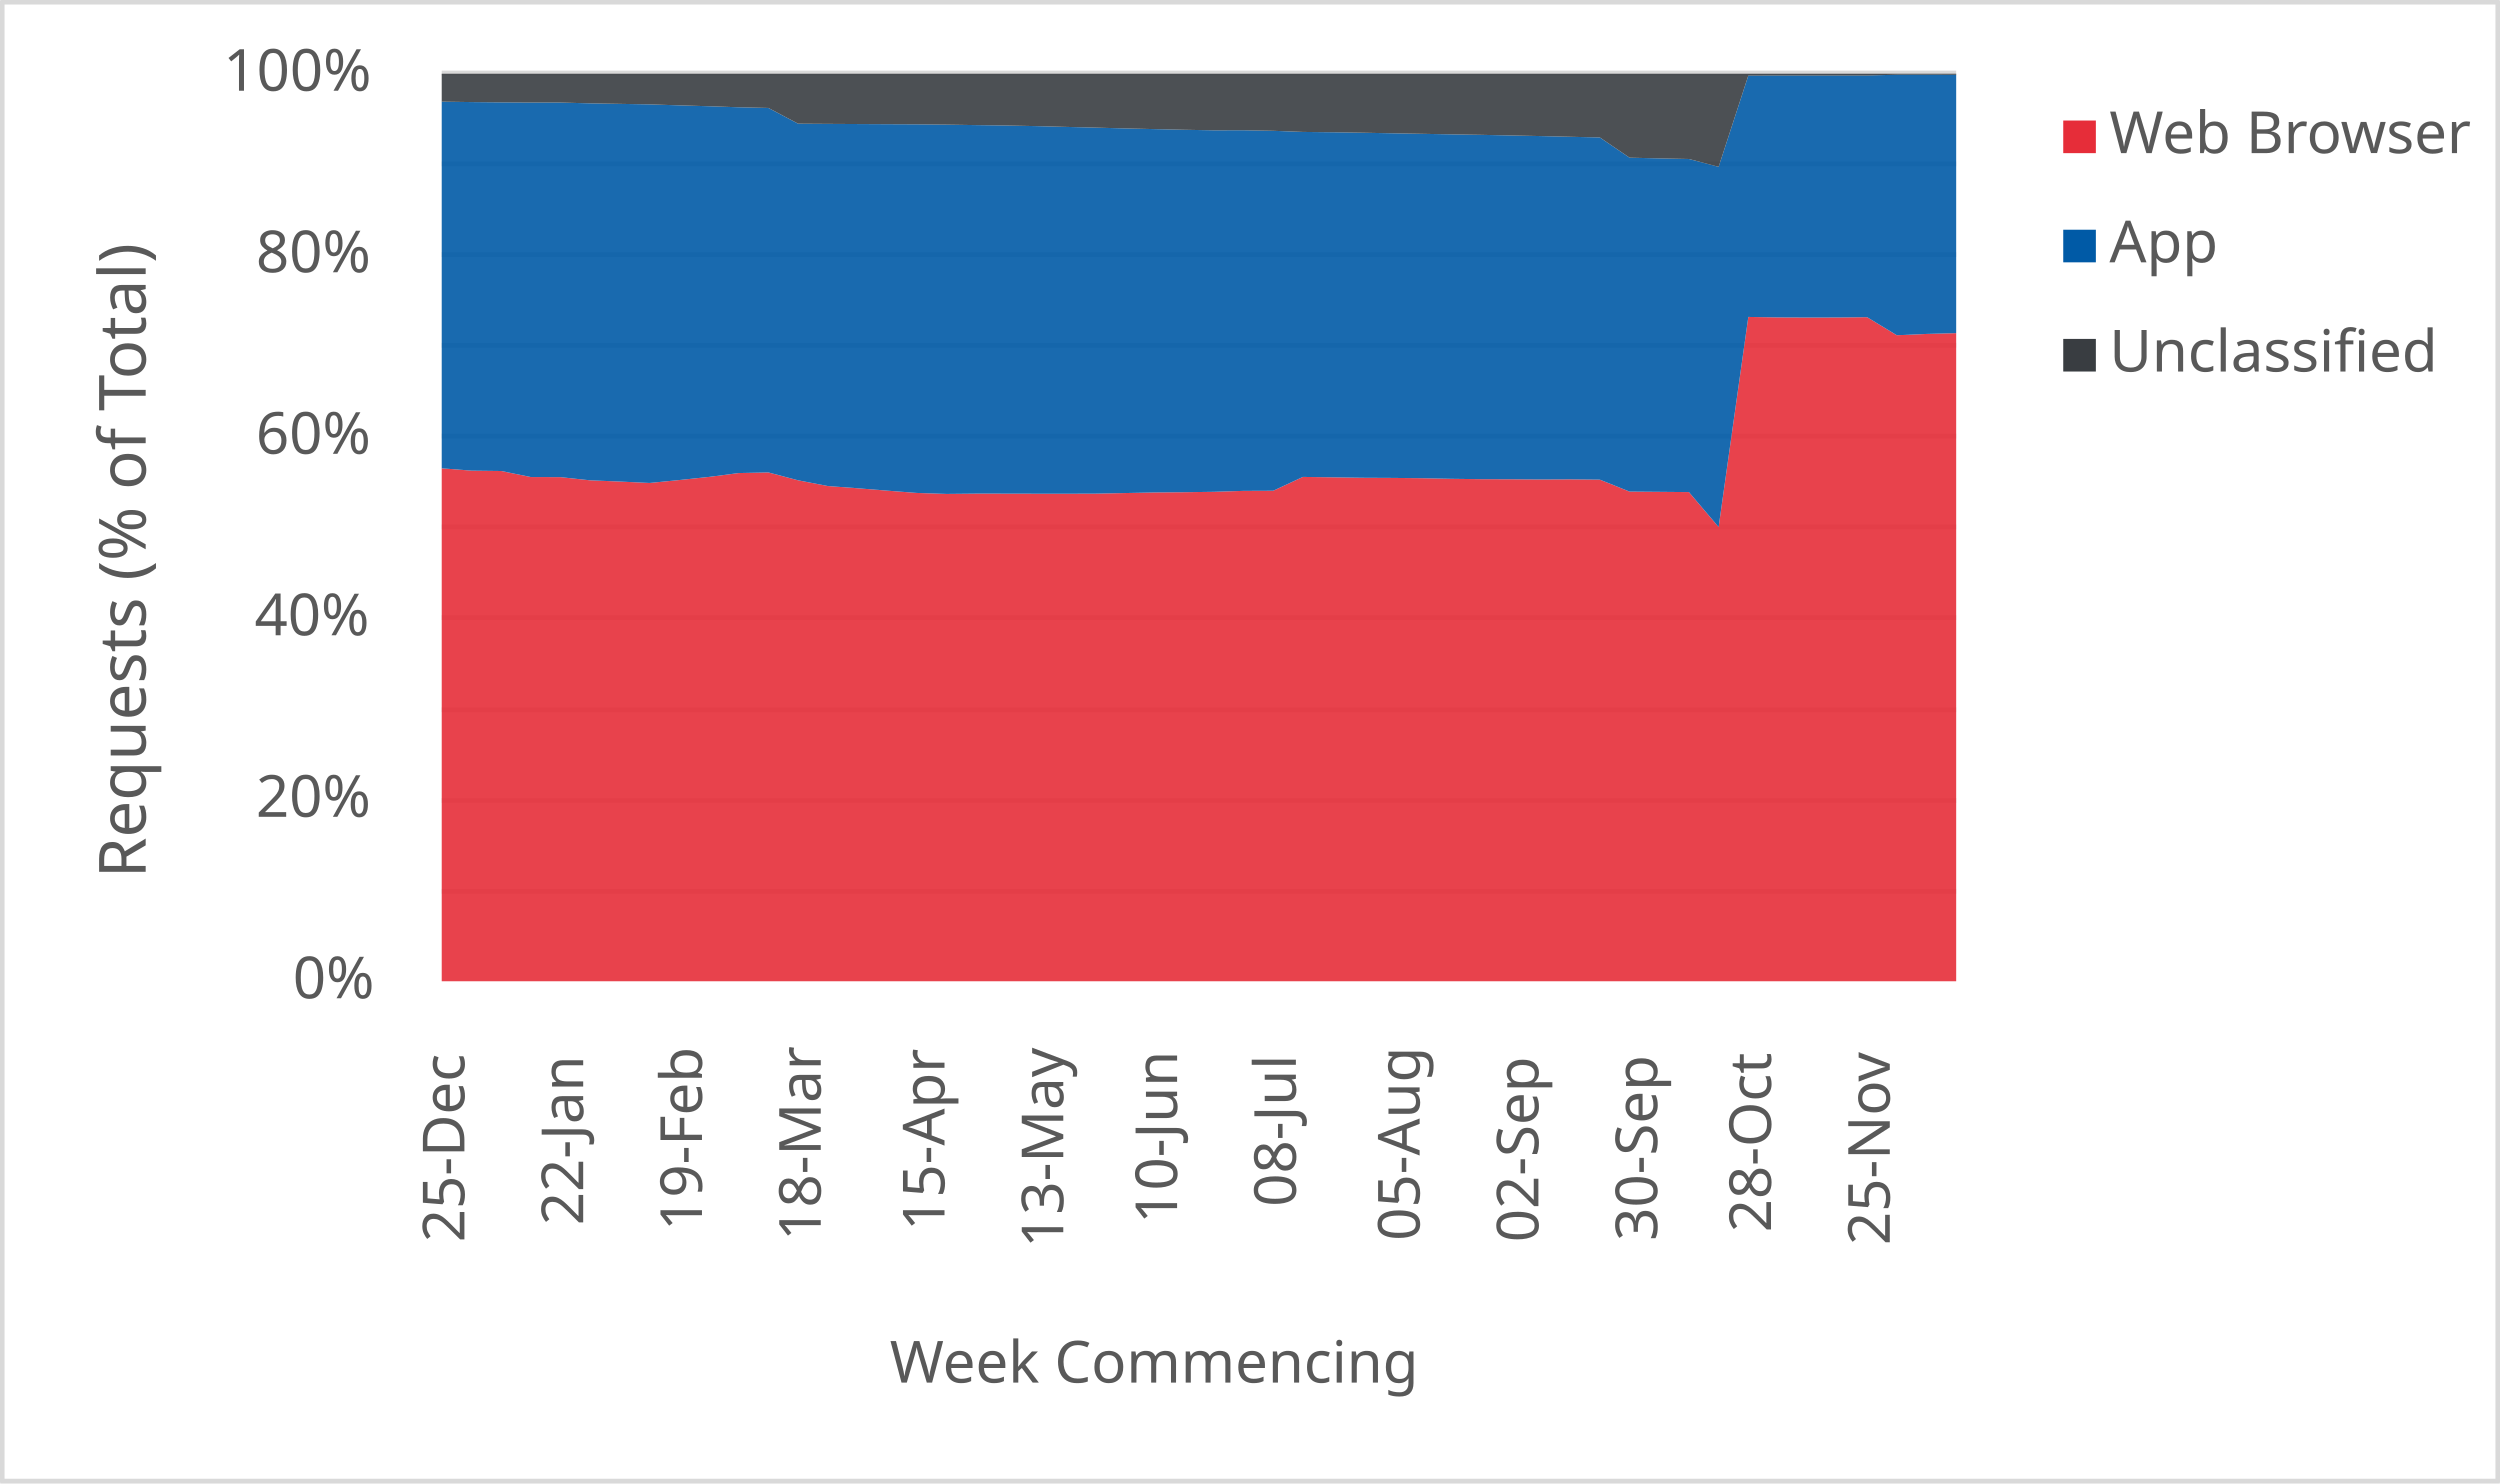
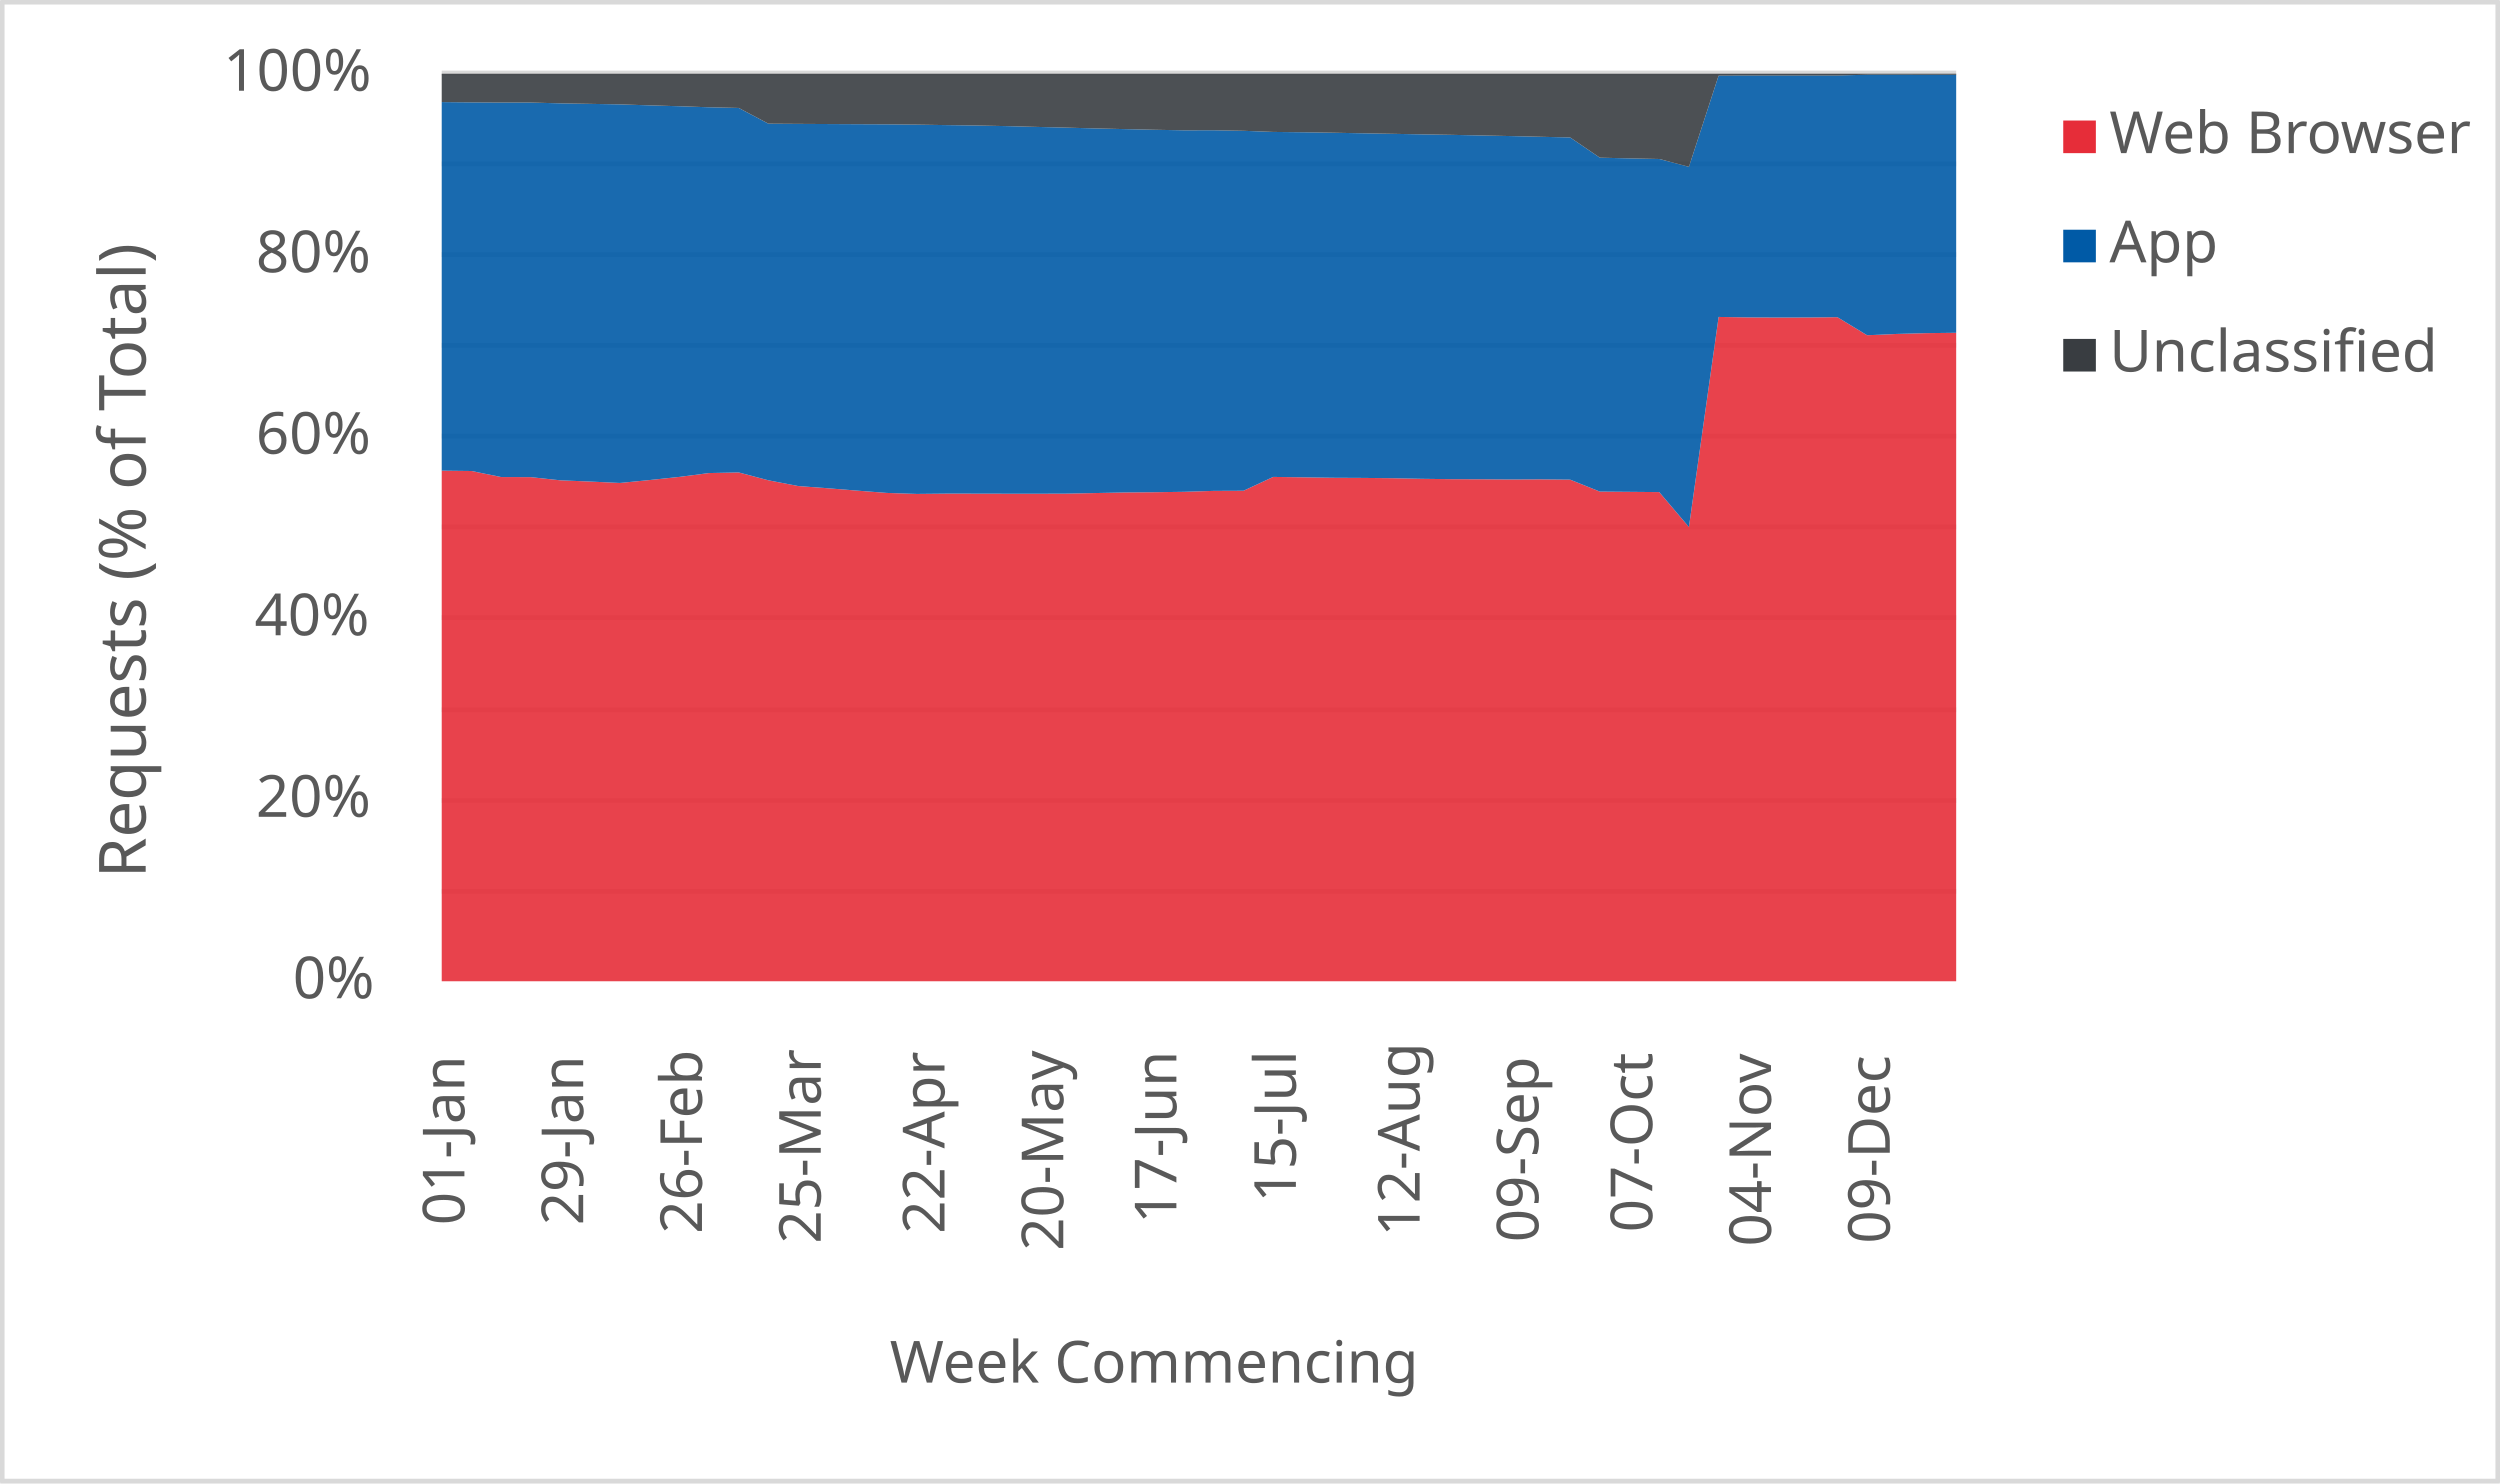
<svg xmlns="http://www.w3.org/2000/svg" width="1763" height="1046" xml:space="preserve" overflow="hidden">
  <defs>
    <clipPath id="clip0">
      <rect x="2917" y="346" width="1763" height="1046" />
    </clipPath>
  </defs>
  <g clip-path="url(#clip0)" transform="translate(-2917 -346)">
    <rect x="2918" y="347" width="1760" height="1043" fill="#FFFFFF" />
    <g>
      <path d="    M3228.5 974.532 4296.5 974.532    M3228.5 910.53 4296.5 910.53    M3228.5 846.528 4296.5 846.528    M3228.5 781.526 4296.5 781.526    M3228.5 717.524 4296.5 717.524    M3228.5 653.522 4296.5 653.522    M3228.5 589.52 4296.5 589.52    M3228.5 525.517 4296.5 525.517    M3228.5 461.515 4296.5 461.515    M3228.5 397.5 4296.5 397.5" stroke="#D9D9D9" stroke-width="3.438" stroke-linejoin="round" stroke-miterlimit="10" fill="none" />
    </g>
    <g>
      <path d="M 1038.5 4296.5 1038.5" stroke="#D9D9D9" stroke-width="3.438" stroke-linejoin="round" stroke-miterlimit="10" fill="none" fill-rule="evenodd" />
    </g>
    <g>
-       <text fill="#595959" font-family="Verdana,sans-serif" font-weight="400" font-size="41" transform="matrix(6.12323e-17 -1 1 6.12323e-17 3244.5 1222)">25-Dec</text>
+       <text fill="#595959" font-family="Verdana,sans-serif" font-weight="400" font-size="41" transform="matrix(6.12323e-17 -1 1 6.12323e-17 3244.5 1210)">01-Jan</text>
    </g>
    <g>
-       <text fill="#595959" font-family="Verdana,sans-serif" font-weight="400" font-size="41" transform="matrix(6.12323e-17 -1 1 6.12323e-17 3328.265 1210)">22-Jan</text>
+       <text fill="#595959" font-family="Verdana,sans-serif" font-weight="400" font-size="41" transform="matrix(6.12323e-17 -1 1 6.12323e-17 3328.265 1210)">29-Jan</text>
    </g>
    <g>
-       <text fill="#595959" font-family="Verdana,sans-serif" font-weight="400" font-size="41" transform="matrix(6.12323e-17 -1 1 6.12323e-17 3412.029 1214)">19-Feb</text>
+       <text fill="#595959" font-family="Verdana,sans-serif" font-weight="400" font-size="41" transform="matrix(6.12323e-17 -1 1 6.12323e-17 3412.029 1216)">26-Feb</text>
    </g>
    <g>
-       <text fill="#595959" font-family="Verdana,sans-serif" font-weight="400" font-size="41" transform="matrix(6.12323e-17 -1 1 6.12323e-17 3495.794 1221)">18-Mar</text>
+       <text fill="#595959" font-family="Verdana,sans-serif" font-weight="400" font-size="41" transform="matrix(6.12323e-17 -1 1 6.12323e-17 3495.794 1223)">25-Mar</text>
    </g>
    <g>
-       <text fill="#595959" font-family="Verdana,sans-serif" font-weight="400" font-size="41" transform="matrix(6.12323e-17 -1 1 6.12323e-17 3583.059 1214)">15-Apr</text>
+       <text fill="#595959" font-family="Verdana,sans-serif" font-weight="400" font-size="41" transform="matrix(6.12323e-17 -1 1 6.12323e-17 3583.059 1216)">22-Apr</text>
    </g>
    <g>
-       <text fill="#595959" font-family="Verdana,sans-serif" font-weight="400" font-size="41" transform="matrix(6.12323e-17 -1 1 6.12323e-17 3666.824 1226)">13-May</text>
+       <text fill="#595959" font-family="Verdana,sans-serif" font-weight="400" font-size="41" transform="matrix(6.12323e-17 -1 1 6.12323e-17 3666.824 1228)">20-May</text>
    </g>
    <g>
-       <text fill="#595959" font-family="Verdana,sans-serif" font-weight="400" font-size="41" transform="matrix(6.12323e-17 -1 1 6.12323e-17 3747.088 1209)">10-Jun</text>
+       <text fill="#595959" font-family="Verdana,sans-serif" font-weight="400" font-size="41" transform="matrix(6.12323e-17 -1 1 6.12323e-17 3746.588 1209)">17-Jun</text>
    </g>
    <g>
-       <text fill="#595959" font-family="Verdana,sans-serif" font-weight="400" font-size="41" transform="matrix(6.12323e-17 -1 1 6.12323e-17 3830.853 1197)">08-Jul</text>
+       <text fill="#595959" font-family="Verdana,sans-serif" font-weight="400" font-size="41" transform="matrix(6.12323e-17 -1 1 6.12323e-17 3830.853 1194)">15-Jul</text>
    </g>
    <g>
-       <text fill="#595959" font-family="Verdana,sans-serif" font-weight="400" font-size="41" transform="matrix(6.12323e-17 -1 1 6.12323e-17 3918.118 1221)">05-Aug</text>
+       <text fill="#595959" font-family="Verdana,sans-serif" font-weight="400" font-size="41" transform="matrix(6.12323e-17 -1 1 6.12323e-17 3918.118 1218)">12-Aug</text>
    </g>
    <g>
-       <text fill="#595959" font-family="Verdana,sans-serif" font-weight="400" font-size="41" transform="matrix(6.12323e-17 -1 1 6.12323e-17 4001.882 1222)">02-Sep</text>
+       <text fill="#595959" font-family="Verdana,sans-serif" font-weight="400" font-size="41" transform="matrix(6.12323e-17 -1 1 6.12323e-17 4001.882 1222)">09-Sep</text>
    </g>
    <g>
-       <text fill="#595959" font-family="Verdana,sans-serif" font-weight="400" font-size="41" transform="matrix(6.12323e-17 -1 1 6.12323e-17 4085.647 1221)">30-Sep</text>
+       <text fill="#595959" font-family="Verdana,sans-serif" font-weight="400" font-size="41" transform="matrix(6.12323e-17 -1 1 6.12323e-17 4082.147 1215)">07-Oct</text>
    </g>
    <g>
-       <text fill="#595959" font-family="Verdana,sans-serif" font-weight="400" font-size="41" transform="matrix(6.12323e-17 -1 1 6.12323e-17 4165.912 1215)">28-Oct</text>
+       <text fill="#595959" font-family="Verdana,sans-serif" font-weight="400" font-size="41" transform="matrix(6.12323e-17 -1 1 6.12323e-17 4165.912 1225)">04-Nov</text>
    </g>
    <g>
-       <text fill="#595959" font-family="Verdana,sans-serif" font-weight="400" font-size="41" transform="matrix(6.12323e-17 -1 1 6.12323e-17 4249.676 1224)">25-Nov</text>
+       <text fill="#595959" font-family="Verdana,sans-serif" font-weight="400" font-size="41" transform="matrix(6.12323e-17 -1 1 6.12323e-17 4249.676 1223)">09-Dec</text>
    </g>
    <g>
      <text fill="#595959" font-family="Verdana,sans-serif" font-weight="400" font-size="41" transform="matrix(1 0 0 1 3123.5 1050)">0%</text>
    </g>
    <g>
      <text fill="#595959" font-family="Verdana,sans-serif" font-weight="400" font-size="41" transform="matrix(1 0 0 1 3097.5 922)">20%</text>
    </g>
    <g>
      <text fill="#595959" font-family="Verdana,sans-serif" font-weight="400" font-size="41" transform="matrix(1 0 0 1 3096.5 794)">40%</text>
    </g>
    <g>
      <text fill="#595959" font-family="Verdana,sans-serif" font-weight="400" font-size="41" transform="matrix(1 0 0 1 3097.5 666)">60%</text>
    </g>
    <g>
      <text fill="#595959" font-family="Verdana,sans-serif" font-weight="400" font-size="41" transform="matrix(1 0 0 1 3097.5 538)">80%</text>
    </g>
    <g>
      <text fill="#595959" font-family="Verdana,sans-serif" font-weight="400" font-size="41" transform="matrix(1 0 0 1 3074.5 410)">100%</text>
    </g>
    <g>
      <text fill="#595959" font-family="Verdana,sans-serif" font-weight="400" font-size="41" transform="matrix(1 0 0 1 3544.5 1321)">Week Commencing</text>
    </g>
    <g>
      <text fill="#595959" font-family="Verdana,sans-serif" font-weight="400" font-size="46" transform="matrix(6.12323e-17 -1 1 6.12323e-17 3019.73 965.25)">Requests (% of Total)</text>
    </g>
    <rect x="2918.5" y="347.5" width="1760" height="1043" stroke="#D9D9D9" stroke-width="3.438" stroke-linejoin="round" stroke-miterlimit="10" fill="none" />
    <g>
-       <path d="M3228.5 1038 3249.441 1038 3270.382 1038 3291.324 1038 3312.265 1038 3333.206 1038 3354.147 1038 3375.088 1038 3396.029 1038 3416.971 1038 3437.912 1038 3458.853 1038 3479.794 1038 3500.735 1038 3521.676 1038 3542.618 1038 3563.559 1038 3584.5 1038 3605.441 1038 3626.382 1038 3647.324 1038 3668.265 1038 3689.206 1038 3710.147 1038 3731.088 1038 3752.029 1038 3772.971 1038 3793.912 1038 3814.853 1038 3835.794 1038 3856.735 1038 3877.676 1038 3898.618 1038 3919.559 1038 3940.5 1038 3961.441 1038 3982.382 1038 4003.324 1038 4024.265 1038 4045.206 1038 4066.147 1038 4087.088 1038 4108.029 1038 4128.971 1038 4149.912 1038 4170.853 1038 4191.794 1038 4212.735 1038 4233.676 1038 4254.618 1038 4275.559 1038 4296.5 1038 4296.5 580.928 4275.559 581.487 4254.618 582.406 4233.676 569.683 4212.735 569.891 4191.794 569.93 4170.853 569.835 4149.912 569.504 4128.971 717.662 4108.029 693.029 4087.088 692.837 4066.147 692.657 4045.206 684.246 4024.265 684.034 4003.324 684.136 3982.382 683.981 3961.441 683.917 3940.5 683.651 3919.559 683.225 3898.618 683.02 3877.676 682.915 3856.735 682.602 3835.794 682.323 3814.853 692.068 3793.912 692.162 3772.971 692.82 3752.029 693.118 3731.088 693.28 3710.147 693.702 3689.206 694.124 3668.265 694.182 3647.324 694.164 3626.382 694.113 3605.441 694.1 3584.5 694.319 3563.559 693.621 3542.618 692.005 3521.676 690.32 3500.735 688.755 3479.794 684.695 3458.853 679.161 3437.912 679.602 3416.971 682.321 3396.029 684.53 3375.088 686.59 3354.147 685.592 3333.206 684.727 3312.265 682.48 3291.324 682.403 3270.382 678.149 3249.441 677.897 3228.5 676.253 3228.5 1038Z" fill="#e62d39" opacity="0.9" />
+       <path d="M3228.5 1038 3249.441 1038 3270.382 1038 3291.324 1038 3312.265 1038 3333.206 1038 3354.147 1038 3375.088 1038 3396.029 1038 3416.971 1038 3437.912 1038 3458.853 1038 3479.794 1038 3500.735 1038 3521.676 1038 3542.618 1038 3563.559 1038 3584.5 1038 3605.441 1038 3626.382 1038 3647.324 1038 3668.265 1038 3689.206 1038 3710.147 1038 3731.088 1038 3752.029 1038 3772.971 1038 3793.912 1038 3814.853 1038 3835.794 1038 3856.735 1038 3877.676 1038 3898.618 1038 3919.559 1038 3940.5 1038 3961.441 1038 3982.382 1038 4003.324 1038 4024.265 1038 4045.206 1038 4066.147 1038 4087.088 1038 4108.029 1038 4128.971 1038 4149.912 1038 4170.853 1038 4191.794 1038 4212.735 1038 4233.676 1038 4254.618 1038 4275.559 1038 4296.5 1038 4296.5 580.674 4275.559 580.928 4254.618 581.487 4233.676 582.406 4212.735 569.683 4191.794 569.891 4170.853 569.93 4149.912 569.835 4128.971 569.504 4108.029 717.662 4087.088 693.029 4066.147 692.837 4045.206 692.657 4024.265 684.246 4003.324 684.034 3982.382 684.136 3961.441 683.981 3940.5 683.917 3919.559 683.651 3898.618 683.225 3877.676 683.02 3856.735 682.915 3835.794 682.602 3814.853 682.323 3793.912 692.068 3772.971 692.162 3752.029 692.82 3731.088 693.118 3710.147 693.28 3689.206 693.702 3668.265 694.124 3647.324 694.182 3626.382 694.164 3605.441 694.113 3584.5 694.1 3563.559 694.319 3542.618 693.621 3521.676 692.005 3500.735 690.32 3479.794 688.755 3458.853 684.695 3437.912 679.161 3416.971 679.602 3396.029 682.321 3375.088 684.53 3354.147 686.59 3333.206 685.592 3312.265 684.727 3291.324 682.48 3270.382 682.403 3249.441 678.149 3228.5 677.897 3228.5 1038Z" fill="#e62d39" opacity="0.9" />
    </g>
    <g>
-       <path d="M3228.5 676.253 3249.441 677.897 3270.382 678.149 3291.324 682.403 3312.265 682.48 3333.206 684.727 3354.147 685.592 3375.088 686.59 3396.029 684.53 3416.971 682.321 3437.912 679.602 3458.853 679.161 3479.794 684.695 3500.735 688.755 3521.676 690.32 3542.618 692.005 3563.559 693.621 3584.5 694.319 3605.441 694.1 3626.382 694.113 3647.324 694.164 3668.265 694.182 3689.206 694.124 3710.147 693.702 3731.088 693.28 3752.029 693.118 3772.971 692.82 3793.912 692.162 3814.853 692.068 3835.794 682.323 3856.735 682.602 3877.676 682.915 3898.618 683.02 3919.559 683.225 3940.5 683.651 3961.441 683.917 3982.382 683.981 4003.324 684.136 4024.265 684.034 4045.206 684.246 4066.147 692.657 4087.088 692.837 4108.029 693.029 4128.971 717.662 4149.912 569.504 4170.853 569.835 4191.794 569.93 4212.735 569.891 4233.676 569.683 4254.618 582.406 4275.559 581.487 4296.5 580.928 4296.5 398.685 4275.559 398.671 4254.618 398.675 4233.676 399.272 4212.735 399.263 4191.794 399.274 4170.853 399.281 4149.912 399.299 4128.971 463.651 4108.029 458.12 4087.088 457.691 4066.147 457.192 4045.206 442.937 4024.265 442.456 4003.324 441.952 3982.382 441.534 3961.441 441.086 3940.5 440.751 3919.559 440.359 3898.618 439.992 3877.676 439.588 3856.735 439.271 3835.794 439.035 3814.853 438.239 3793.912 437.866 3772.971 437.904 3752.029 437.508 3731.088 437.043 3710.147 436.556 3689.206 435.99 3668.265 435.475 3647.324 434.924 3626.382 434.509 3605.441 434.223 3584.5 433.894 3563.559 433.69 3542.618 433.588 3521.676 433.47 3500.735 433.354 3479.794 433.212 3458.853 422.122 3437.912 421.65 3416.971 420.922 3396.029 420.296 3375.088 419.61 3354.147 419.245 3333.206 418.885 3312.265 418.315 3291.324 418.321 3270.382 418.194 3249.441 417.984 3228.5 417.674 3228.5 676.253Z" fill="#005aa6" opacity="0.9" />
+       <path d="M3228.5 677.897 3249.441 678.149 3270.382 682.403 3291.324 682.48 3312.265 684.727 3333.206 685.592 3354.147 686.59 3375.088 684.53 3396.029 682.321 3416.971 679.602 3437.912 679.161 3458.853 684.695 3479.794 688.755 3500.735 690.32 3521.676 692.005 3542.618 693.621 3563.559 694.319 3584.5 694.1 3605.441 694.113 3626.382 694.164 3647.324 694.182 3668.265 694.124 3689.206 693.702 3710.147 693.28 3731.088 693.118 3752.029 692.82 3772.971 692.162 3793.912 692.068 3814.853 682.323 3835.794 682.602 3856.735 682.915 3877.676 683.02 3898.618 683.225 3919.559 683.651 3940.5 683.917 3961.441 683.981 3982.382 684.136 4003.324 684.034 4024.265 684.246 4045.206 692.657 4066.147 692.837 4087.088 693.029 4108.029 717.662 4128.971 569.504 4149.912 569.835 4170.853 569.93 4191.794 569.891 4212.735 569.683 4233.676 582.406 4254.618 581.487 4275.559 580.928 4296.5 580.674 4296.5 398.701 4275.559 398.685 4254.618 398.671 4233.676 398.675 4212.735 399.272 4191.794 399.263 4170.853 399.274 4149.912 399.281 4128.971 399.299 4108.029 463.651 4087.088 458.12 4066.147 457.691 4045.206 457.192 4024.265 442.937 4003.324 442.456 3982.382 441.952 3961.441 441.534 3940.5 441.086 3919.559 440.751 3898.618 440.359 3877.676 439.992 3856.735 439.588 3835.794 439.271 3814.853 439.035 3793.912 438.239 3772.971 437.866 3752.029 437.904 3731.088 437.508 3710.147 437.043 3689.206 436.556 3668.265 435.99 3647.324 435.475 3626.382 434.924 3605.441 434.509 3584.5 434.223 3563.559 433.894 3542.618 433.69 3521.676 433.588 3500.735 433.47 3479.794 433.354 3458.853 433.212 3437.912 422.122 3416.971 421.65 3396.029 420.922 3375.088 420.296 3354.147 419.61 3333.206 419.245 3312.265 418.885 3291.324 418.315 3270.382 418.321 3249.441 418.194 3228.5 417.984 3228.5 677.897Z" fill="#005aa6" opacity="0.9" />
    </g>
    <g>
-       <path d="M3228.5 417.674 3249.441 417.984 3270.382 418.194 3291.324 418.321 3312.265 418.315 3333.206 418.885 3354.147 419.245 3375.088 419.61 3396.029 420.296 3416.971 420.922 3437.912 421.65 3458.853 422.122 3479.794 433.212 3500.735 433.354 3521.676 433.47 3542.618 433.588 3563.559 433.69 3584.5 433.894 3605.441 434.223 3626.382 434.509 3647.324 434.924 3668.265 435.475 3689.206 435.99 3710.147 436.556 3731.088 437.043 3752.029 437.508 3772.971 437.904 3793.912 437.866 3814.853 438.239 3835.794 439.035 3856.735 439.271 3877.676 439.588 3898.618 439.992 3919.559 440.359 3940.5 440.751 3961.441 441.086 3982.382 441.534 4003.324 441.952 4024.265 442.456 4045.206 442.937 4066.147 457.192 4087.088 457.691 4108.029 458.12 4128.971 463.651 4149.912 399.299 4170.853 399.281 4191.794 399.274 4212.735 399.263 4233.676 399.272 4254.618 398.675 4275.559 398.671 4296.5 398.685 4296.5 398 4275.559 398 4254.618 398 4233.676 398 4212.735 398 4191.794 398 4170.853 398 4149.912 398 4128.971 398 4108.029 398 4087.088 398 4066.147 398 4045.206 398 4024.265 398 4003.324 398 3982.382 398 3961.441 398 3940.5 398 3919.559 398 3898.618 398 3877.676 398 3856.735 398 3835.794 398 3814.853 398 3793.912 398 3772.971 398 3752.029 398 3731.088 398 3710.147 398 3689.206 398 3668.265 398 3647.324 398 3626.382 398 3605.441 398 3584.5 398 3563.559 398 3542.618 398 3521.676 398 3500.735 398 3479.794 398 3458.853 398 3437.912 398 3416.971 398 3396.029 398 3375.088 398 3354.147 398 3333.206 398 3312.265 398 3291.324 398 3270.382 398 3249.441 398 3228.5 398 3228.5 417.674Z" fill="#393d41" opacity="0.9" />
+       <path d="M3228.5 417.984 3249.441 418.194 3270.382 418.321 3291.324 418.315 3312.265 418.885 3333.206 419.245 3354.147 419.61 3375.088 420.296 3396.029 420.922 3416.971 421.65 3437.912 422.122 3458.853 433.212 3479.794 433.354 3500.735 433.47 3521.676 433.588 3542.618 433.69 3563.559 433.894 3584.5 434.223 3605.441 434.509 3626.382 434.924 3647.324 435.475 3668.265 435.99 3689.206 436.556 3710.147 437.043 3731.088 437.508 3752.029 437.904 3772.971 437.866 3793.912 438.239 3814.853 439.035 3835.794 439.271 3856.735 439.588 3877.676 439.992 3898.618 440.359 3919.559 440.751 3940.5 441.086 3961.441 441.534 3982.382 441.952 4003.324 442.456 4024.265 442.937 4045.206 457.192 4066.147 457.691 4087.088 458.12 4108.029 463.651 4128.971 399.299 4149.912 399.281 4170.853 399.274 4191.794 399.263 4212.735 399.272 4233.676 398.675 4254.618 398.671 4275.559 398.685 4296.5 398.701 4296.5 398 4275.559 398 4254.618 398 4233.676 398 4212.735 398 4191.794 398 4170.853 398 4149.912 398 4128.971 398 4108.029 398 4087.088 398 4066.147 398 4045.206 398 4024.265 398 4003.324 398 3982.382 398 3961.441 398 3940.5 398 3919.559 398 3898.618 398 3877.676 398 3856.735 398 3835.794 398 3814.853 398 3793.912 398 3772.971 398 3752.029 398 3731.088 398 3710.147 398 3689.206 398 3668.265 398 3647.324 398 3626.382 398 3605.441 398 3584.5 398 3563.559 398 3542.618 398 3521.676 398 3500.735 398 3479.794 398 3458.853 398 3437.912 398 3416.971 398 3396.029 398 3375.088 398 3354.147 398 3333.206 398 3312.265 398 3291.324 398 3270.382 398 3249.441 398 3228.5 398 3228.5 417.984Z" fill="#393d41" opacity="0.9" />
    </g>
    <g>
      <rect x="4372" y="431" width="23" height="23" fill="#e62d39" />
    </g>
    <g>
      <text fill="#595959" font-family="Verdana,sans-serif" font-weight="400" font-size="41" transform="matrix(1 0 0 1 4404.56 454)">Web Browser</text>
    </g>
    <g>
      <rect x="4372" y="508" width="23" height="23" fill="#005aa6" />
    </g>
    <g>
      <text fill="#595959" font-family="Verdana,sans-serif" font-weight="400" font-size="41" transform="matrix(1 0 0 1 4404.56 531)">App</text>
    </g>
    <g>
      <rect x="4372" y="585" width="23" height="23" fill="#393d41" />
    </g>
    <g>
      <text fill="#595959" font-family="Verdana,sans-serif" font-weight="400" font-size="41" transform="matrix(1 0 0 1 4404.56 608)">Unclassified</text>
    </g>
  </g>
</svg>
